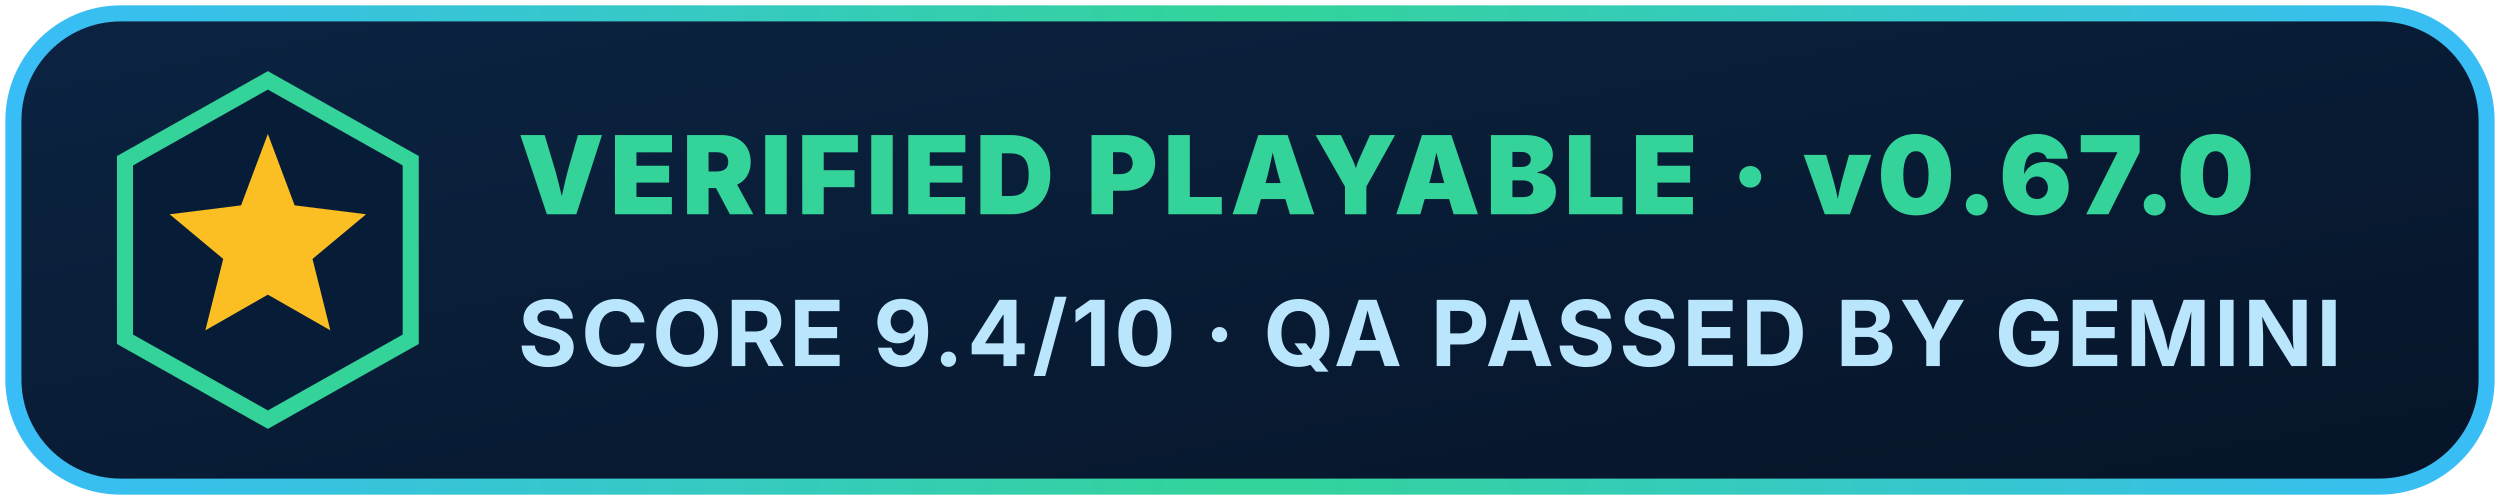
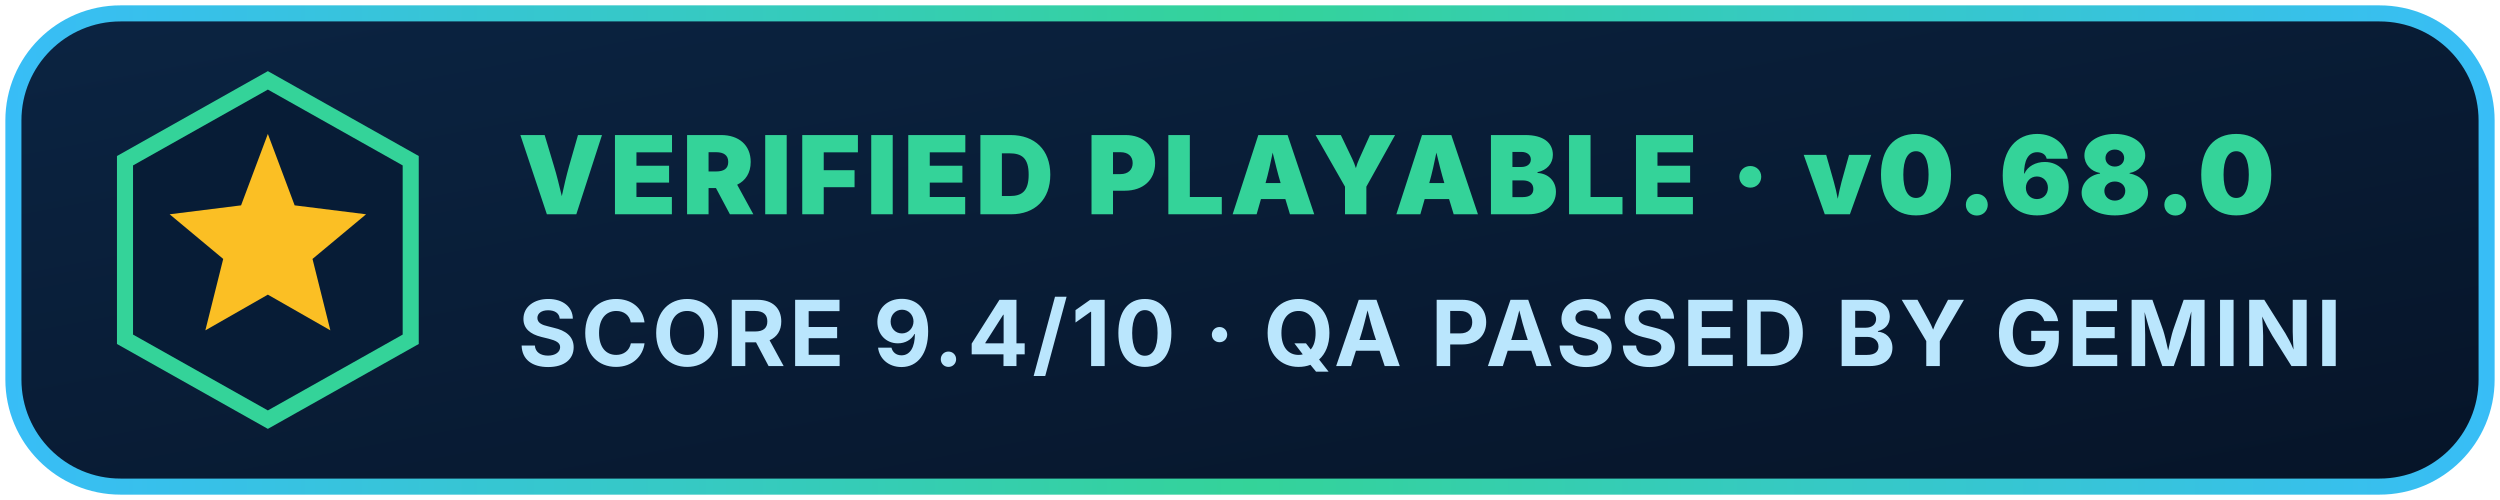
- <svg xmlns="http://www.w3.org/2000/svg" viewBox="0 0 280 56" width="280" height="56" role="img" aria-label="NET FORGE v0.67.0 Verified Playable - Score 9.4/10 - Tested by Gemini QA Passed">
+ <svg xmlns="http://www.w3.org/2000/svg" viewBox="0 0 280 56" width="280" height="56" role="img" aria-label="NET FORGE v0.68.0 Verified Playable - Score 9.4/10 - Tested by Gemini QA Passed">
  <defs>
    <linearGradient id="bgb" x1="0" y1="0" x2="1" y2="1">
      <stop offset="0%" stop-color="#0b2442" />
      <stop offset="100%" stop-color="#061428" />
    </linearGradient>
    <linearGradient id="rimb" x1="0" y1="0" x2="1" y2="0">
      <stop offset="0%" stop-color="#38bdf8" />
      <stop offset="50%" stop-color="#34d399" />
      <stop offset="100%" stop-color="#38bdf8" />
    </linearGradient>
  </defs>
  <rect x="1.5" y="1.5" width="277" height="53" rx="12" fill="url(#bgb)" stroke="url(#rimb)" stroke-width="1.8" />
  <polygon points="30,9 46,18 46,38 30,47 14,38 14,18" fill="#071c36" stroke="#34d399" stroke-width="1.8" />
  <polygon points="30,15 33,23 41,24 35,29 37,37 30,33 23,37 25,29 19,24 27,23" fill="#fbbf24" />
-   <text x="58" y="24" font-family="system-ui,-apple-system,sans-serif" font-size="12.2" font-weight="900" fill="#34d399" letter-spacing="0.6">VERIFIED PLAYABLE · v0.67.0</text>
+   <text x="58" y="24" font-family="system-ui,-apple-system,sans-serif" font-size="12.2" font-weight="900" fill="#34d399" letter-spacing="0.6">VERIFIED PLAYABLE · v0.68.0</text>
  <text x="58" y="41" font-family="system-ui,-apple-system,sans-serif" font-size="10.2" font-weight="700" fill="#bae6fd" letter-spacing="0.4">SCORE 9.4/10 · QA PASSED BY GEMINI</text>
</svg>
